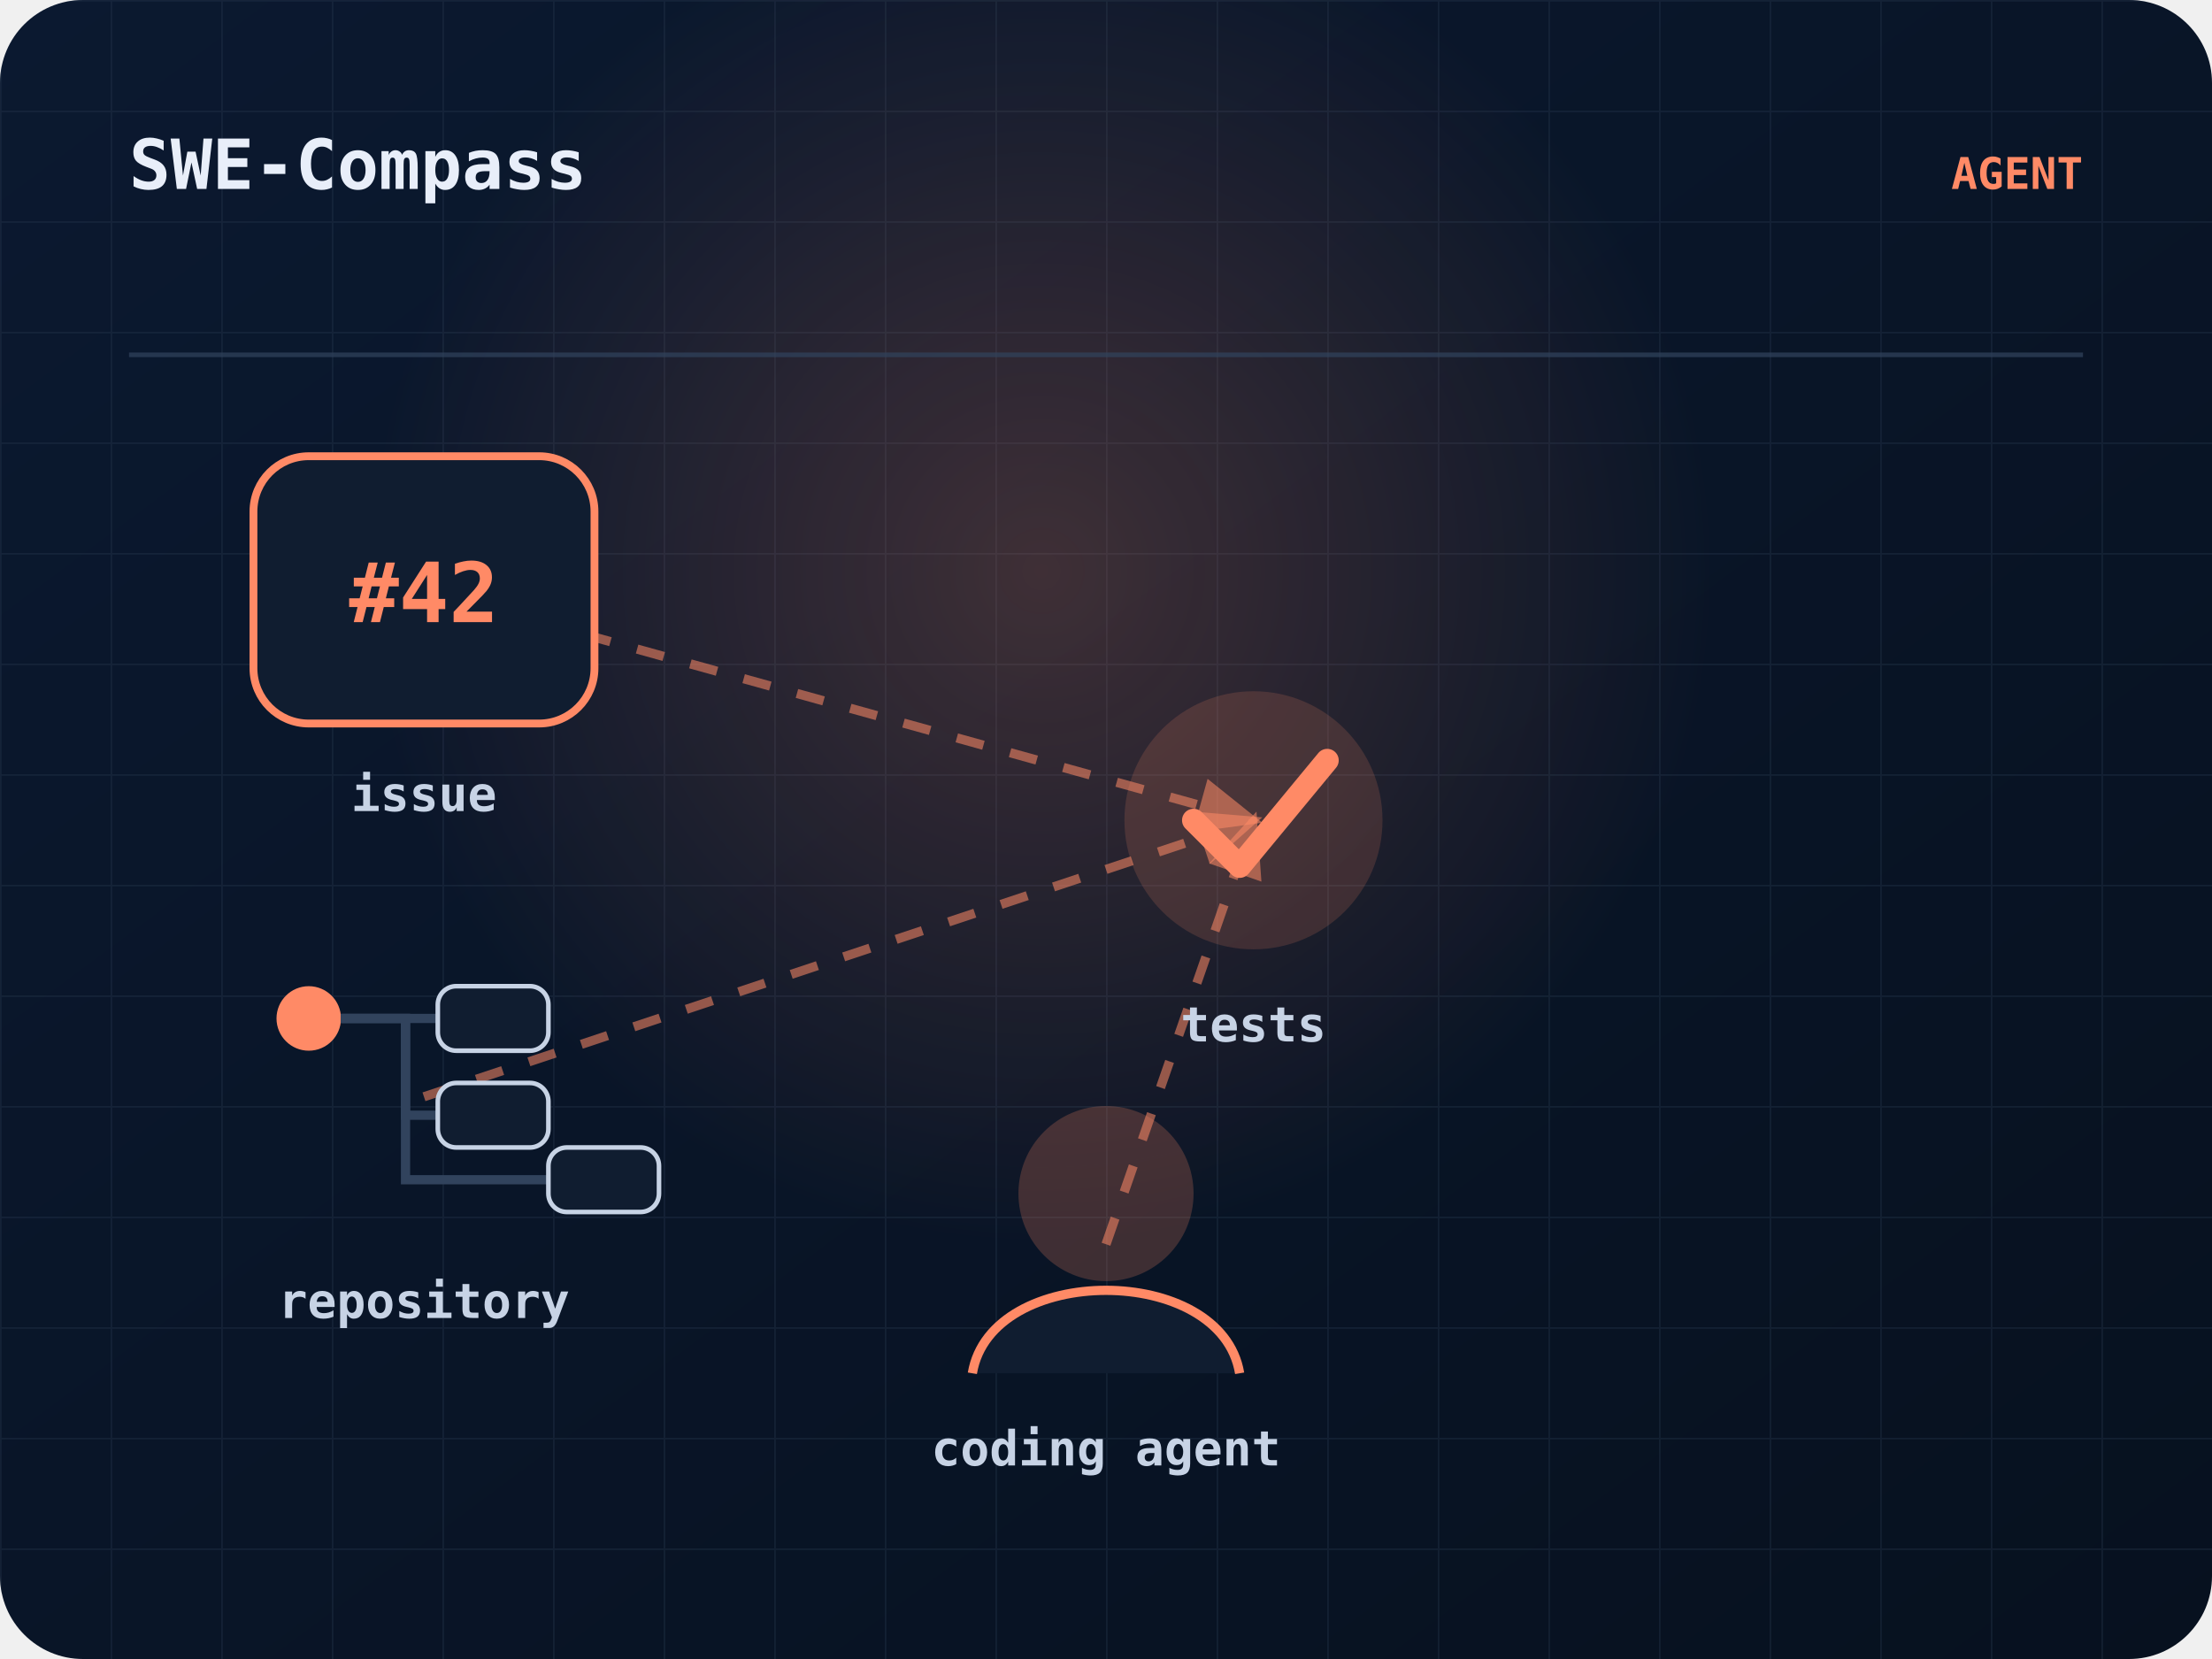
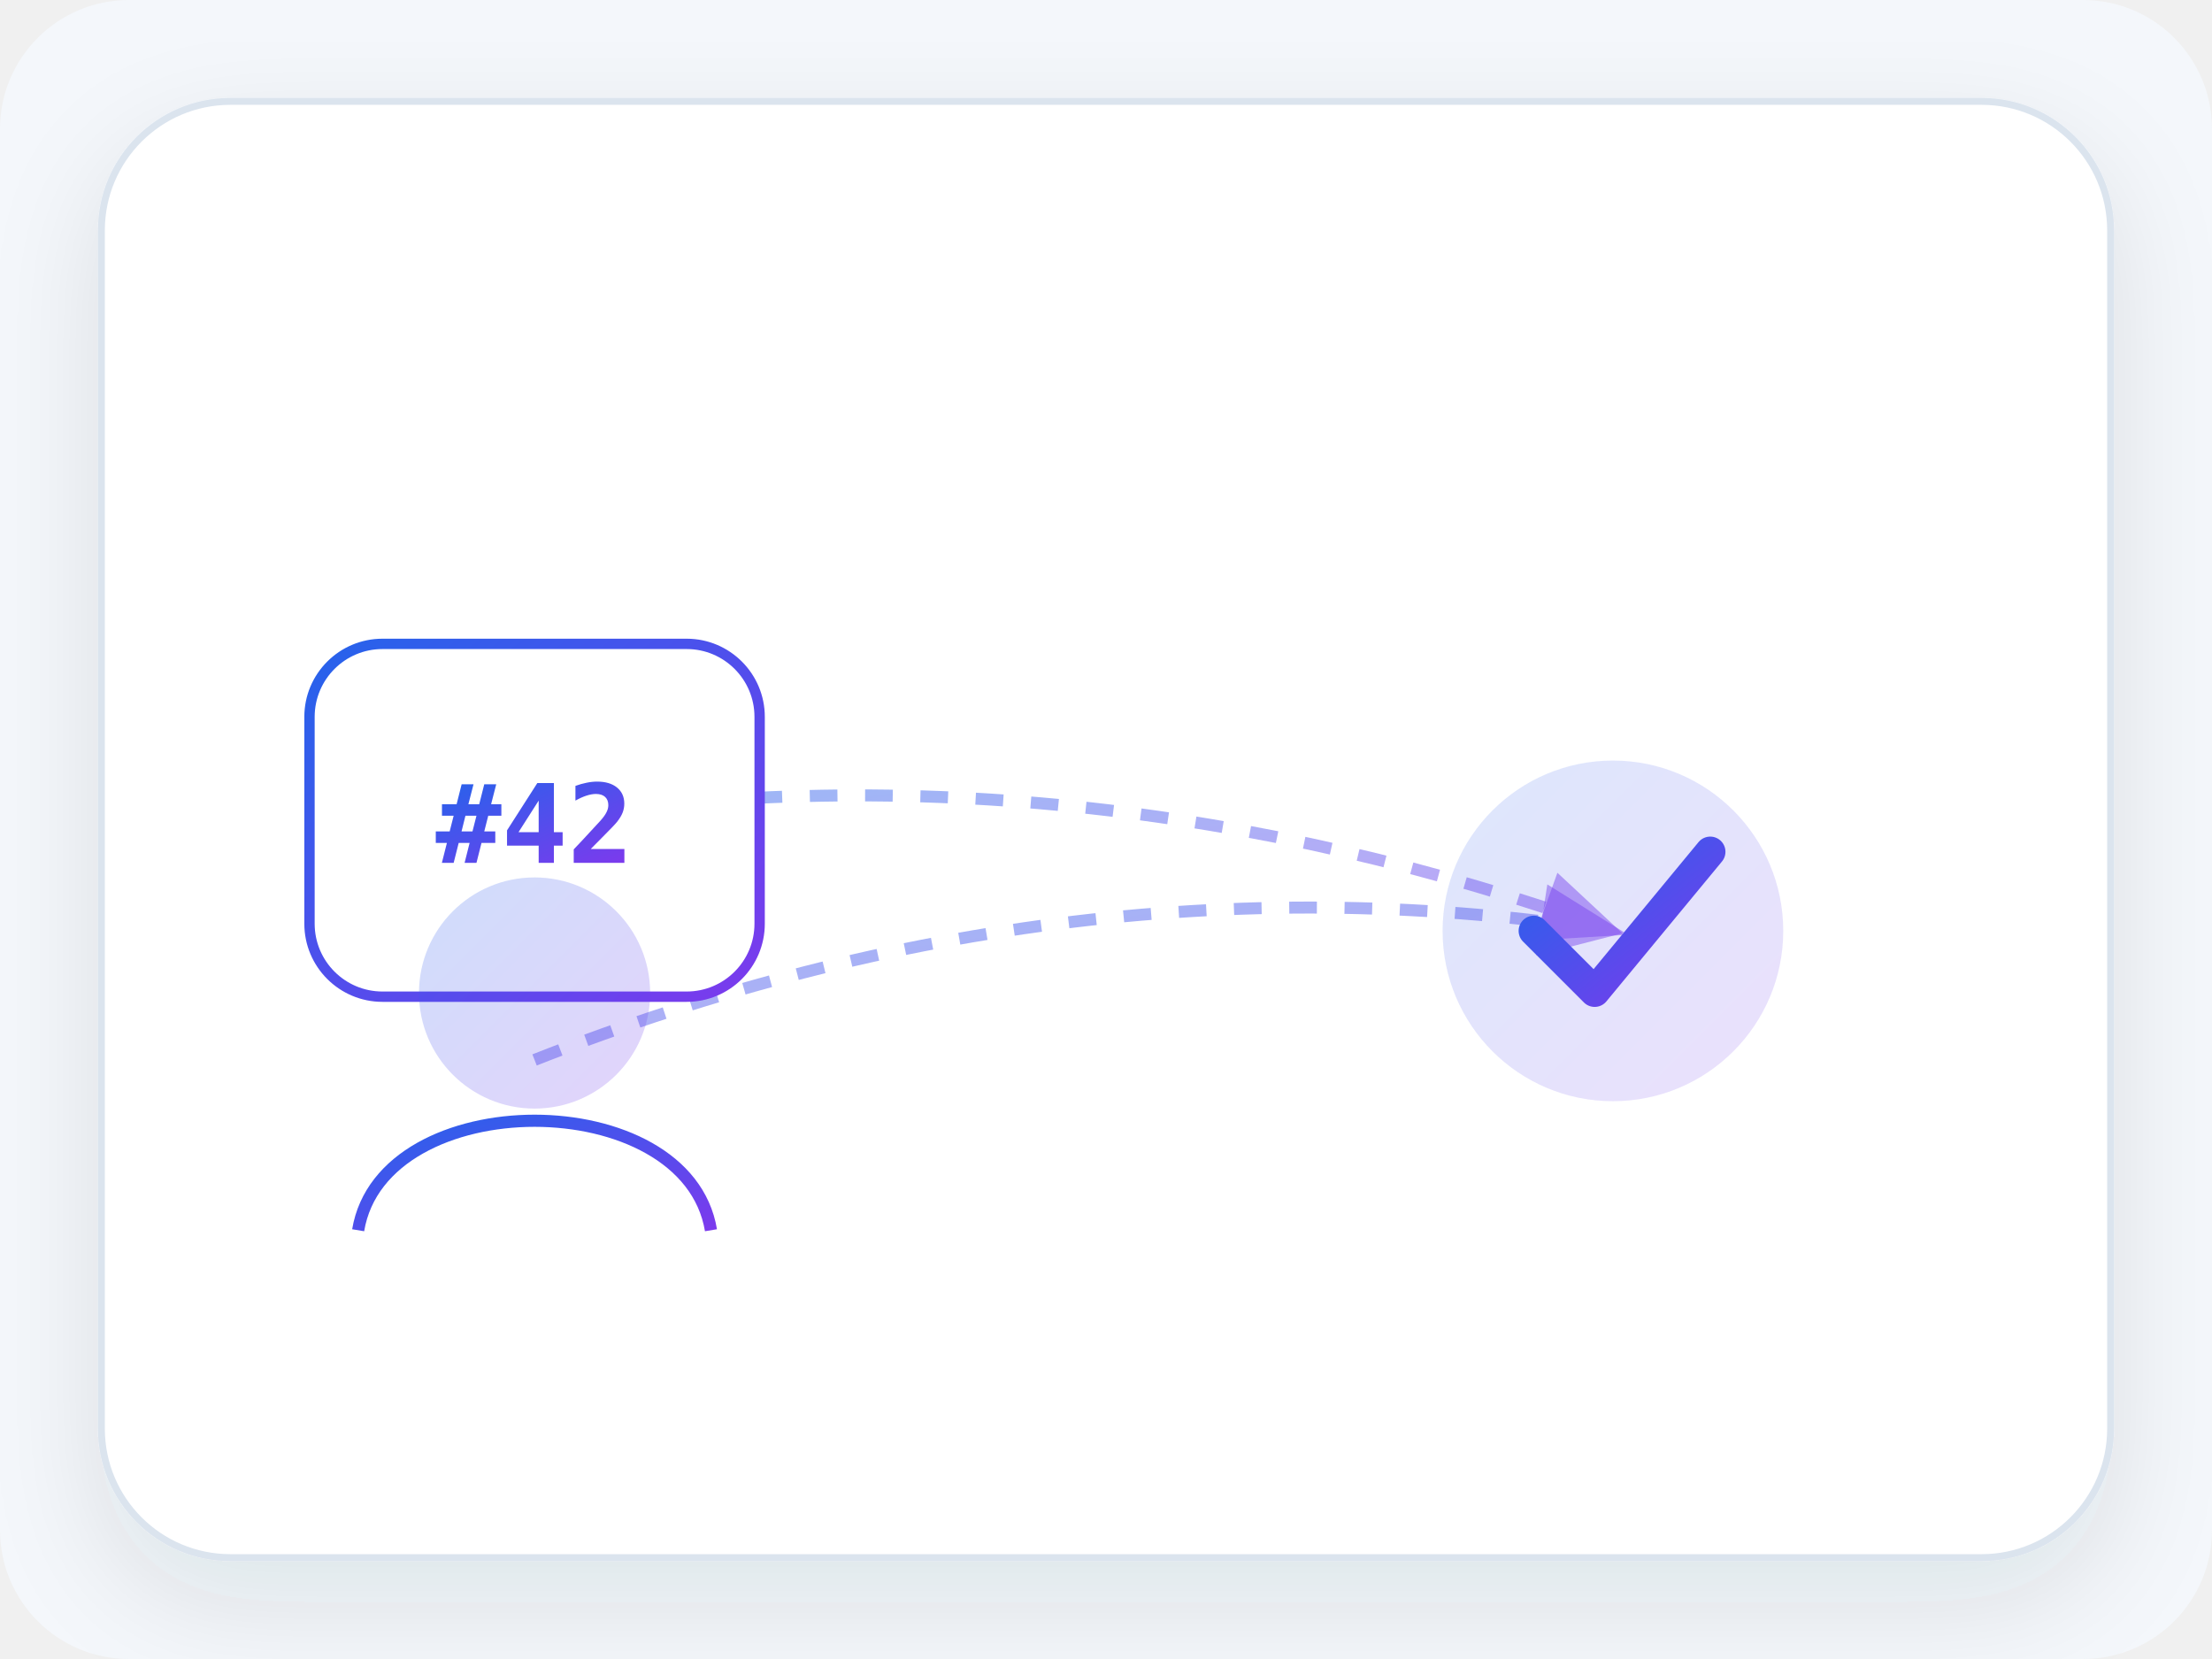
<svg xmlns="http://www.w3.org/2000/svg" viewBox="0 0 480 360" role="img" aria-labelledby="title desc">
  <defs>
-     <linearGradient id="bg" x1="0" y1="0" x2="1" y2="1">
-       <stop stop-color="#0b1930" />
-       <stop offset="1" stop-color="#07111f" />
+     <linearGradient id="accent" x1="0" y1="0" x2="1" y2="1">
+       <stop stop-color="#2563eb" />
+       <stop offset="1" stop-color="#7c3aed" />
    </linearGradient>
-     <radialGradient id="halo">
-       <stop stop-color="#ff8a66" stop-opacity=".22" />
-       <stop offset="1" stop-color="#ff8a66" stop-opacity="0" />
-     </radialGradient>
-     <pattern id="grid" width="24" height="24" patternUnits="userSpaceOnUse">
-       <path d="M 24 0 L 0 0 0 24" fill="none" stroke="#2b3b53" stroke-width=".7" opacity=".32" />
-     </pattern>
+     <filter id="shadow" x="-20%" y="-20%" width="140%" height="140%">
+       <feDropShadow dx="0" dy="9" stdDeviation="12" flood-color="#1e293b" flood-opacity=".10" />
+     </filter>
    <marker id="arrow" markerWidth="8" markerHeight="8" refX="6" refY="3" orient="auto">
-       <path d="M0,0 L0,6 L7,3 z" fill="#ff8a66" />
+       <path d="M0,0 L0,6 L7,3 z" fill="#7c3aed" />
    </marker>
  </defs>
-   <rect width="480" height="360" rx="18" fill="url(#bg)" />
-   <rect width="480" height="360" rx="18" fill="url(#grid)" />
-   <circle cx="226" cy="124" r="145" fill="url(#halo)" />
-   <path d="M 28 77 H 452" stroke="#31435d" stroke-width="1" opacity=".7" />
-   <text x="28" y="41" text-anchor="start" font-family="IBM Plex Mono, Menlo, monospace" font-size="15" font-weight="700" fill="#e8eef9">SWE-Compass</text>
-   <text x="452" y="41" text-anchor="end" font-family="IBM Plex Mono, Menlo, monospace" font-size="9.5" font-weight="700" fill="#ff8a66">AGENT</text>
-   <path d="M 92 128 L 272 178" fill="none" stroke="#ff8a66" stroke-width="2" opacity=".55" marker-end="url(#arrow)" stroke-dasharray="6 6" />
-   <path d="M 92 238 L 272 178" fill="none" stroke="#ff8a66" stroke-width="2" opacity=".55" marker-end="url(#arrow)" stroke-dasharray="6 6" />
-   <path d="M 240 270 L 272 178" fill="none" stroke="#ff8a66" stroke-width="2" opacity=".55" marker-end="url(#arrow)" stroke-dasharray="6 6" />
-   <rect x="55" y="99" width="74" height="58" rx="12" fill="#101d30" stroke="#ff8a66" stroke-width="1.7" />
-   <text x="92" y="135" text-anchor="middle" font-family="IBM Plex Mono, Menlo, monospace" font-size="18" font-weight="700" fill="#ff8a66">#42</text>
-   <text x="92" y="176" text-anchor="middle" font-family="IBM Plex Mono, Menlo, monospace" font-size="10.5" font-weight="600" fill="#c7d3e5">issue</text>
-   <circle cx="67" cy="221" r="7" fill="#ff8a66" />
-   <path d="M 74 221 H 88 V 221 H 95" fill="none" stroke="#31435d" stroke-width="2" />
-   <rect x="95" y="214" width="24" height="14" rx="4" fill="#101d30" stroke="#c7d3e5" />
-   <path d="M 74 221 H 88 V 242 H 95" fill="none" stroke="#31435d" stroke-width="2" />
-   <rect x="95" y="235" width="24" height="14" rx="4" fill="#101d30" stroke="#c7d3e5" />
-   <path d="M 74 221 H 88 V 256 H 119" fill="none" stroke="#31435d" stroke-width="2" />
-   <rect x="119" y="249" width="24" height="14" rx="4" fill="#101d30" stroke="#c7d3e5" />
-   <text x="92" y="286" text-anchor="middle" font-family="IBM Plex Mono, Menlo, monospace" font-size="10.5" font-weight="600" fill="#c7d3e5">repository</text>
-   <circle cx="240" cy="259" r="18" fill="#ff8a66" opacity=".22" stroke="#ff8a66" stroke-width="2" />
-   <path d="M 211 298 C 215 274 265 274 269 298" fill="#101d30" stroke="#ff8a66" stroke-width="2" />
-   <text x="240" y="318" text-anchor="middle" font-family="IBM Plex Mono, Menlo, monospace" font-size="10.5" font-weight="600" fill="#c7d3e5">coding agent</text>
-   <circle cx="272" cy="178" r="27" fill="#ff8a66" opacity=".16" stroke="#ff8a66" stroke-width="2" />
-   <path d="M 259 178 L 269 188 L 288 165" fill="none" stroke="#ff8a66" stroke-width="5" stroke-linecap="round" stroke-linejoin="round" />
-   <text x="272" y="226" text-anchor="middle" font-family="IBM Plex Mono, Menlo, monospace" font-size="10.5" font-weight="600" fill="#c7d3e5">tests</text>
+   <rect width="480" height="360" rx="28" fill="#f4f7fb" />
+   <rect x="22" y="22" width="436" height="316" rx="28" fill="#ffffff" stroke="#dbe4ee" stroke-width="1.5" filter="url(#shadow)" />
+   <path d="M 116 178 Q 233 160 350 202" fill="none" stroke="url(#accent)" stroke-width="2.6" opacity=".46" marker-end="url(#arrow)" stroke-dasharray="6 6" />
+   <path d="M 116 230 Q 233 184 350 202" fill="none" stroke="url(#accent)" stroke-width="2.6" opacity=".46" marker-end="url(#arrow)" stroke-dasharray="6 6" />
+   <g transform="translate(116 178) scale(1.32) translate(-116 -178)">
+     <rect x="79" y="149" width="74" height="58" rx="12" fill="#ffffff" stroke="url(#accent)" stroke-width="1.7" />
+     <text x="116" y="185" text-anchor="middle" font-family="IBM Plex Mono, Menlo, monospace" font-size="18" font-weight="700" fill="url(#accent)">#42</text>
+   </g>
+   <g transform="translate(116 230) scale(1.32) translate(-116 -230)">
+     <circle cx="116" cy="219" r="18" fill="url(#accent)" opacity=".22" stroke="url(#accent)" stroke-width="2" />
+     <path d="M 87 258 C 91 234 141 234 145 258" fill="#ffffff" stroke="url(#accent)" stroke-width="2" />
+   </g>
+   <g transform="translate(350 202) scale(1.32) translate(-350 -202)">
+     <circle cx="350" cy="202" r="27" fill="url(#accent)" opacity=".16" stroke="url(#accent)" stroke-width="2" />
+     <path d="M 337 202 L 347 212 L 366 189" fill="none" stroke="url(#accent)" stroke-width="5" stroke-linecap="round" stroke-linejoin="round" />
+   </g>
</svg>
